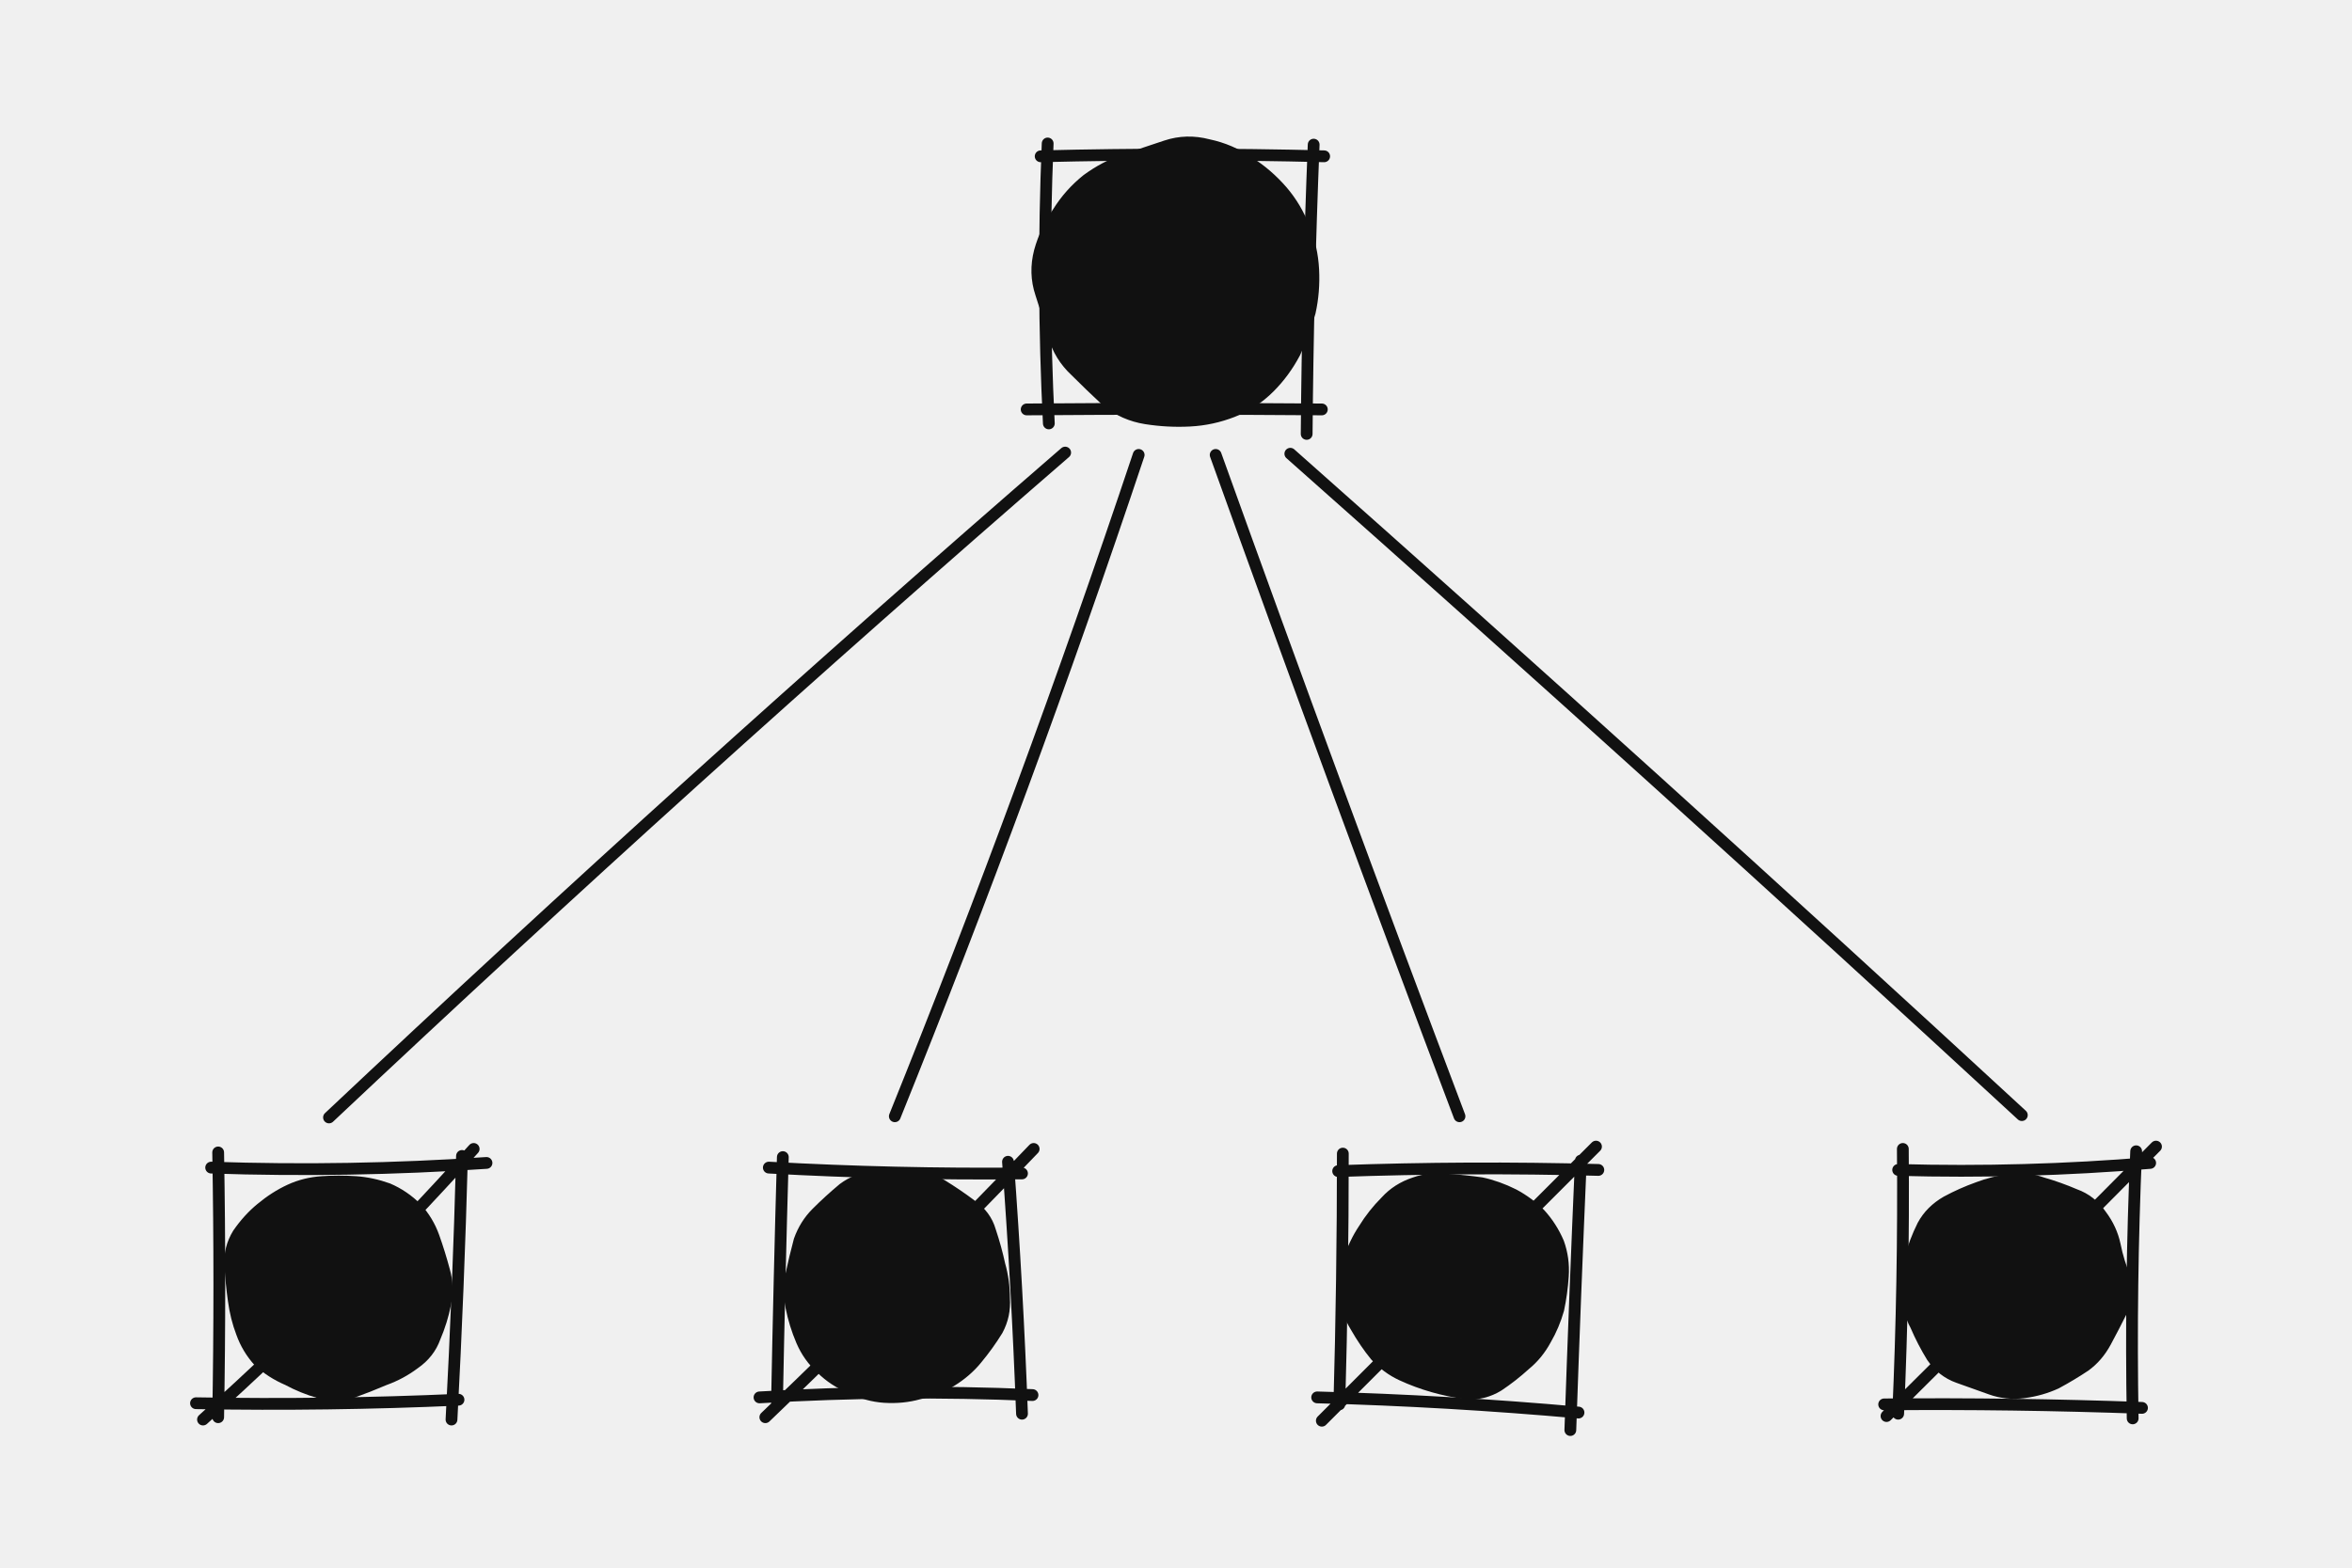
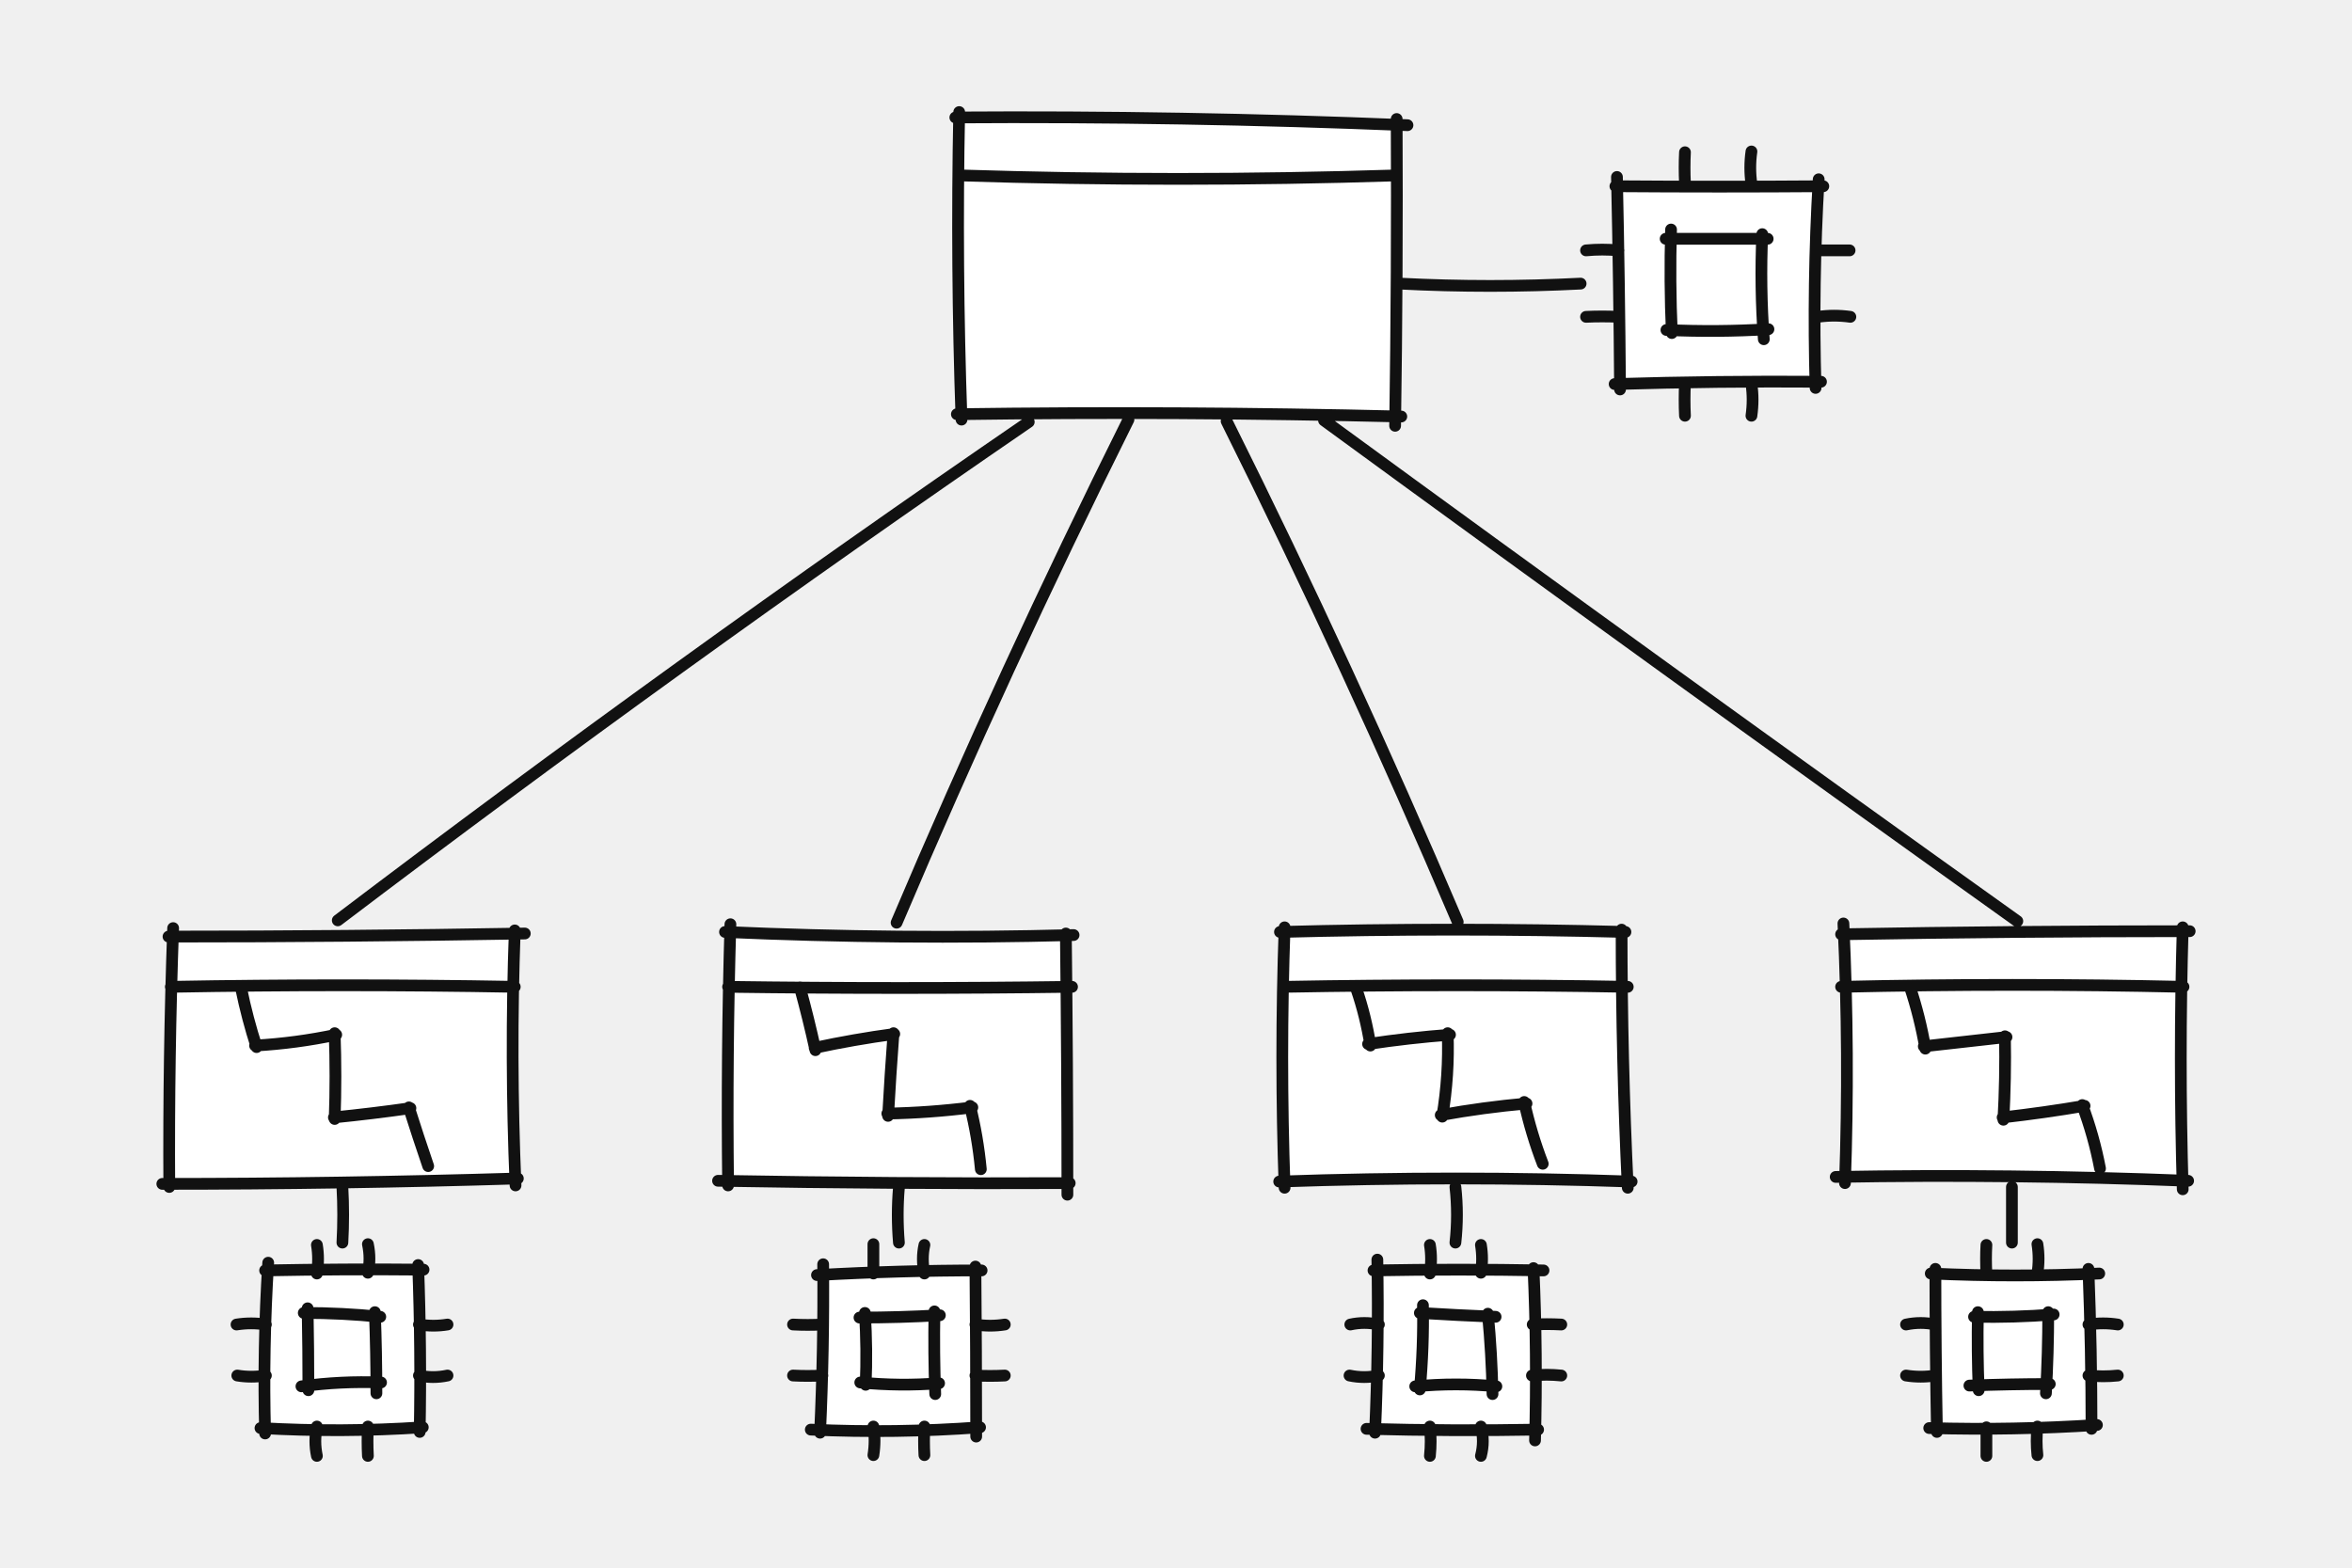
- <svg xmlns="http://www.w3.org/2000/svg" viewBox="79.1 49.8 201.6 134.4" aria-hidden="true" focusable="false">
-   <g fill="none" stroke="#111" stroke-width="1.01" stroke-linecap="round" stroke-linejoin="round">
+ <svg xmlns="http://www.w3.org/2000/svg" viewBox="27.7 23.3 304.3 202.8" aria-hidden="true" focusable="false">
+   <g fill="none" stroke="#111" stroke-width="1.52" stroke-linecap="round" stroke-linejoin="round">
    <g class="s">
-       <path class="pen" pathLength="1" d="M170.4 88.6Q138.3 116.4 107.3 145.6M176.7 88.8Q167.1 117.5 155.8 145.5M183.3 88.8Q193.5 117.2 204.2 145.5M189.7 88.7Q221.3 116.7 252.4 145.4" />
+       <path fill="#fff" stroke="none" d="M152 39L208 39L208 77L152 77ZM50 144L94 144L94 176L50 176ZM122 144L166 144L166 176L122 176ZM194 144L238 144L238 176L194 176ZM266 144L310 144L310 176L266 176Z" />
+       <path class="pen" pathLength="1" d="M160.8 77.9Q115.3 109.1 71.4 142.4M173.7 77.6Q157.7 109.7 143.7 142.7M186.4 77.8Q202.3 109.7 216.3 142.6M199 77.7Q243.6 110.3 288.7 142.5M151.3 38.5Q180.6 38.3 209.8 39.5M208.4 38.7Q208.5 58.5 208.2 78.4M209 77.2Q180.2 76.5 151.5 76.9M152.1 77.6Q151.4 57.7 151.8 37.8M151.9 46Q180.1 46.9 208.3 46M49.5 144.5Q72.5 144.5 95.6 144.1M94.3 143.7Q93.7 160.2 94.4 176.7M94.7 175.8Q71.7 176.5 48.7 176.5M49.6 176.9Q49.5 160.1 50.1 143.4M49.8 151Q72.1 150.6 94.3 151M121.5 143.9Q144 144.9 166.6 144.3M165.6 144.1Q165.8 161 165.8 177.9M166.1 176.4Q143.4 176.5 120.6 176.1M121.9 176.7Q121.7 159.8 122.2 142.9M121.9 151Q144.1 151.3 166.4 151M193.3 143.9Q215.7 143.3 238 143.9M237.5 143.6Q237.5 160.3 238.3 177M238.8 176.2Q216 175.4 193.2 176.2M193.9 177Q193.3 160.1 193.9 143.3M193.9 151Q216.1 150.6 238.3 151M265.9 144.2Q288.4 143.8 311 143.8M310.1 143.3Q309.6 160.3 310.1 177.2M310.8 176.1Q288 175.2 265.2 175.6M266.4 176.4Q267 159.6 266.2 142.8M265.9 151Q288.1 150.5 310.2 151" />
    </g>
    <g class="b">
-       <path class="ink" fill="#111" stroke-width="0.73" d="M190.2 80.1Q189.3 81.8 188 83.1Q186.6 84.5 184.8 85.2Q183 85.9 181.1 86Q179.2 86.1 177.3 85.8Q175.4 85.5 173.9 84.3Q172.5 83 171.2 81.7Q169.8 80.4 169.3 78.6Q168.8 76.8 168.2 75Q167.6 73.2 168.1 71.3Q168.6 69.5 169.7 67.9Q170.7 66.3 172.2 65.1Q173.7 64 175.4 63.4Q177.2 62.8 179 62.2Q180.8 61.6 182.7 62.1Q184.6 62.5 186.2 63.6Q187.8 64.6 189.1 66.1Q190.3 67.5 191 69.3Q191.7 71 191.8 72.9Q191.9 74.8 191.5 76.6Q191 78.4 190.2 80.1Z" />
-     </g>
-     <g class="a" style="--d:120ms">
-       <path class="pen" pathLength="1" d="M168.3 63.2Q180.5 62.9 192.6 63.2M191.7 62.2Q191.2 74.6 191.1 87M192.4 84.9Q179.7 84.8 167.1 84.9M169 86.1Q168.4 74.1 168.9 62.1" />
+       <path fill="#fff" stroke="none" d="M237 47L263 47L263 73L237 73Z" />
+       <path class="pen" pathLength="1" d="M208.8 60Q220.5 60.6 232.2 60M236.7 47.4Q250.2 47.5 263.6 47.4M263 46.5Q262.2 60 262.6 73.5M263.3 72.7Q249.9 72.6 236.6 73M237.3 73.7Q237.2 60 236.9 46.2M243.2 54.2Q249.8 54.2 256.4 54.2M255.7 53.6Q255.4 60.4 255.9 67.2M256.5 65.9Q249.9 66.3 243.3 66M244 66.4Q243.7 59.7 243.9 53M245.7 47Q245.6 45 245.7 43M245.7 72.9Q245.6 75 245.7 77.1M237.1 55.7Q235 55.5 232.9 55.7M263 55.7Q265 55.7 267 55.7M254.3 47.1Q254 45 254.3 42.9M254.3 73Q254.6 75 254.3 77.1M237.1 64.3Q235 64.2 232.9 64.3M262.9 64.3Q265 64 267.1 64.3" />
    </g>
    <g class="b">
-       <path class="pen" pathLength="1" d="M97.2 149.9Q109 150.3 120.8 149.5M118.7 148.9Q118.4 160.2 117.8 171.5M118.4 169.8Q107.2 170.3 95.9 170.1M97.8 171.3Q98 159.9 97.8 148.6M96.5 171.5Q108.7 160.5 119.7 148.3" />
+       <path class="pen" pathLength="1" d="M58.9 151.2Q59.7 155.1 60.9 158.8M60.7 158.6Q66 158.3 71.2 157.2M71 157Q71.2 162.6 71 168.1M70.9 167.9Q75.9 167.4 80.8 166.7M80.6 166.6Q81.8 170.4 83.1 174.2" />
+     </g>
+     <g class="b" style="--i:2">
+       <path class="pen" pathLength="1" d="M131.2 151.1Q132.3 155.1 133.2 159.2M133.1 158.9Q138.2 157.8 143.4 157.1M143.3 157Q142.9 162.3 142.6 167.7M142.5 167.4Q148 167.3 153.5 166.6M153.2 166.4Q154.2 170.4 154.6 174.6" />
+     </g>
+     <g class="b" style="--i:4">
+       <path class="pen" pathLength="1" d="M203.2 151.3Q204.4 154.8 205 158.6M204.7 158.4Q210 157.6 215.3 157.2M215 157Q215.2 162.4 214.3 167.8M214.1 167.6Q219.6 166.6 225.2 166.1M224.9 165.9Q225.8 170 227.3 173.9" />
+     </g>
+     <g class="b" style="--i:6">
+       <path class="pen" pathLength="1" d="M274.8 151Q276.1 154.9 276.8 159M276.6 158.7Q282 158.1 287.3 157.5M287.1 157.4Q287.2 162.8 286.9 168.2M286.8 167.9Q292.1 167.3 297.4 166.4M297.1 166.3Q298.6 170.3 299.4 174.5" />
    </g>
    <g class="a" style="--d:300ms">
-       <path class="ink" fill="#111" stroke-width="0.73" d="M116.5 164.5Q116 165.9 114.7 166.8Q113.5 167.7 112.1 168.2Q110.7 168.8 109.3 169.3Q107.9 169.8 106.4 169.3Q105 168.9 103.7 168.2Q102.3 167.6 101.2 166.6Q100.2 165.5 99.7 164.1Q99.2 162.8 99 161.3Q98.8 159.9 98.7 158.3Q98.6 156.8 99.4 155.5Q100.3 154.2 101.4 153.3Q102.6 152.3 103.9 151.7Q105.2 151.1 106.7 151Q108.1 150.9 109.6 151Q111 151.1 112.4 151.6Q113.8 152.2 114.9 153.3Q115.9 154.4 116.4 155.8Q116.9 157.2 117.3 158.7Q117.7 160.1 117.4 161.6Q117.1 163.1 116.5 164.5Z" />
-     </g>
-     <g class="b" style="--i:1">
-       <path class="pen" pathLength="1" d="M145 149.9Q155.8 150.5 166.7 150.4M165.5 149.4Q166.3 160.2 166.7 171M167.6 169.4Q155.9 168.9 144.2 169.6M145.7 170Q145.9 159.5 146.2 149M144.7 171.3Q156.4 160.1 167.7 148.3" />
+       <path fill="#fff" stroke="none" d="M62 188L82 188L82 208L62 208Z" />
+       <path class="pen" pathLength="1" d="M72 176.9Q72.2 180.5 72 184.1M62 187.7Q72.3 187.5 82.5 187.6M81.8 187Q82.2 197.8 82 208.6M82.4 208Q71.9 208.7 61.4 208.1M62 208.8Q61.7 197.8 62.4 186.7M67 193.2Q72 193.2 76.9 193.7M76.2 193.1Q76.4 198.3 76.4 203.6M77 202.2Q71.8 202 66.7 202.7M67.6 203.2Q67.6 197.9 67.5 192.6M68.7 188.1Q69 186.2 68.7 184.4M68.7 207.9Q68.3 209.8 68.7 211.7M62.1 194.7Q60.2 194.4 58.3 194.7M81.9 194.7Q83.8 195 85.6 194.7M75.3 188Q75.7 186.2 75.3 184.3M75.3 207.9Q75.2 209.8 75.3 211.7M62.1 201.3Q60.2 201.6 58.4 201.3M81.9 201.3Q83.7 201.7 85.6 201.3" />
    </g>
    <g class="a" style="--i:2;--d:300ms">
-       <path class="ink" fill="#111" stroke-width="0.73" d="M162.9 166.4Q162 167.5 160.7 168.3Q159.4 169.1 157.9 169.4Q156.5 169.8 154.9 169.7Q153.4 169.6 152 168.9Q150.5 168.3 149.4 167.2Q148.3 166.2 147.7 164.8Q147.1 163.4 146.8 161.9Q146.5 160.4 146.8 159Q147.1 157.6 147.5 156.1Q148 154.7 149 153.7Q150.1 152.6 151.3 151.6Q152.5 150.7 154 150.6Q155.6 150.6 157.1 150.5Q158.6 150.5 159.9 151.3Q161.2 152.1 162.4 153Q163.7 153.9 164.1 155.3Q164.6 156.8 164.9 158.2Q165.3 159.6 165.3 161.1Q165.4 162.6 164.7 163.9Q163.9 165.2 162.9 166.4Z" />
-     </g>
-     <g class="b" style="--i:2">
-       <path class="pen" pathLength="1" d="M193.8 150.2Q205 149.8 216.1 150.1M214.6 149.3Q214.1 160.8 213.7 172.4M214.4 170.9Q203.2 169.9 192 169.6M193.9 170.2Q194.2 159.5 194.2 148.7M192.4 171.6Q204.2 159.8 215.9 148.1" />
+       <path fill="#fff" stroke="none" d="M134 188L154 188L154 208L134 208Z" />
+       <path class="pen" pathLength="1" d="M144 177Q143.7 180.5 144 184.1M133.4 188.3Q144.1 187.7 154.7 187.7M153.9 187.2Q154 198.2 154 209.2M154.5 208Q143.6 208.8 132.6 208.3M133.8 208.7Q134.3 197.8 134.2 186.9M138.9 193.8Q144.1 193.8 149.3 193.5M148.6 193Q148.5 198.4 148.7 203.7M149.2 202.3Q144.1 202.7 139 202.2M139.7 202.5Q139.9 197.9 139.6 193.2M140.7 188.1Q140.7 186.2 140.7 184.3M140.7 207.9Q141 209.7 140.7 211.6M134.1 194.7Q132.2 194.8 130.3 194.7M153.9 194.7Q155.8 195 157.7 194.7M147.3 188.1Q146.9 186.2 147.3 184.4M147.3 207.9Q147.2 209.8 147.3 211.6M134.1 201.3Q132.2 201.4 130.3 201.3M153.9 201.3Q155.8 201.4 157.7 201.3" />
    </g>
    <g class="a" style="--i:4;--d:300ms">
-       <path class="ink" fill="#111" stroke-width="0.73" d="M211.7 164.7Q211 166 209.9 166.9Q208.8 167.9 207.6 168.7Q206.3 169.5 204.8 169.4Q203.3 169.2 201.9 168.8Q200.5 168.4 199.2 167.8Q197.9 167.2 196.9 166.1Q196 165 195.2 163.6Q194.4 162.3 194.2 160.8Q194.1 159.2 194.6 157.8Q195.1 156.3 195.9 155.1Q196.7 153.8 197.8 152.7Q198.8 151.6 200.3 151.1Q201.7 150.6 203.2 150.8Q204.7 150.9 206.1 151.1Q207.5 151.4 208.9 152.1Q210.2 152.8 211.2 153.8Q212.2 154.9 212.8 156.3Q213.3 157.7 213.2 159.2Q213.1 160.7 212.8 162.1Q212.4 163.5 211.7 164.7Z" />
-     </g>
-     <g class="b" style="--i:3">
-       <path class="pen" pathLength="1" d="M241.8 150.1Q252.6 150.4 263.4 149.5M262.2 148.5Q261.7 159.9 261.9 171.4M262.7 170.5Q251.6 170.1 240.6 170.2M241.8 171Q242.3 159.7 242.2 148.3M240.8 171.2Q252.4 159.7 263.9 148.1" />
+       <path fill="#fff" stroke="none" d="M206 188L226 188L226 208L206 208Z" />
+       <path class="pen" pathLength="1" d="M216 176.9Q216.4 180.5 216 184.1M205.4 187.7Q216.4 187.5 227.4 187.7M226.1 187.4Q226.6 198.5 226.3 209.7M226.7 208.3Q215.6 208.5 204.5 208.2M205.6 208.7Q206.1 197.5 205.9 186.3M211.4 193.2Q216.3 193.5 221.2 193.7M220.2 193.3Q220.7 198.5 220.8 203.7M221.3 202.7Q216.1 202.2 210.8 202.7M211.4 203.1Q211.9 197.6 211.8 192.2M212.7 188.1Q213 186.2 212.7 184.4M212.7 207.9Q212.9 209.8 212.7 211.7M206.1 194.7Q204.2 194.3 202.4 194.7M226 194.7Q227.8 194.6 229.7 194.7M219.3 188Q219.6 186.2 219.3 184.4M219.3 207.9Q219.8 209.8 219.3 211.7M206.1 201.3Q204.2 201.7 202.3 201.3M225.9 201.3Q227.8 201.1 229.7 201.3" />
    </g>
    <g class="a" style="--i:6;--d:300ms">
-       <path class="ink" fill="#111" stroke-width="0.73" d="M259.7 164.9Q259 166.2 257.9 167Q256.7 167.8 255.4 168.5Q254.1 169.1 252.6 169.3Q251.1 169.5 249.7 169Q248.3 168.5 246.9 168Q245.5 167.5 244.6 166.2Q243.8 164.9 243.2 163.5Q242.5 162.2 242.4 160.6Q242.3 159.1 242.7 157.7Q243.1 156.2 243.8 154.8Q244.5 153.5 245.9 152.7Q247.2 152 248.6 151.5Q249.9 151 251.4 150.8Q252.8 150.6 254.2 151.1Q255.6 151.5 257 152.1Q258.4 152.6 259.3 153.9Q260.2 155.1 260.5 156.5Q260.8 158 261.4 159.4Q261.9 160.9 261.1 162.2Q260.4 163.6 259.7 164.9Z" />
+       <path fill="#fff" stroke="none" d="M278 188L298 188L298 208L278 208Z" />
+       <path class="pen" pathLength="1" d="M288 176.9Q288 180.5 288 184.1M277.5 188.1Q288.4 188.6 299.3 188.1M297.9 187.5Q298.3 197.9 298.3 208.2M299 207.7Q288.2 208.4 277.3 208.1M278.3 208.6Q278.1 198 278.1 187.5M283.1 193.7Q288.3 193.8 293.4 193.4M292.7 193.1Q292.7 198.4 292.4 203.6M292.9 202.4Q287.7 202.4 282.5 202.6M283.7 203.2Q283.5 198.2 283.6 193.1M284.7 188.1Q284.6 186.2 284.7 184.4M284.7 208Q284.7 209.8 284.7 211.7M278.1 194.7Q276.2 194.3 274.3 194.7M297.9 194.7Q299.8 194.4 301.7 194.7M291.3 188.1Q291.6 186.2 291.3 184.3M291.3 207.9Q291.1 209.8 291.3 211.6M278.1 201.3Q276.2 201.6 274.3 201.3M297.9 201.3Q299.8 201.5 301.7 201.3" />
    </g>
  </g>
</svg>
